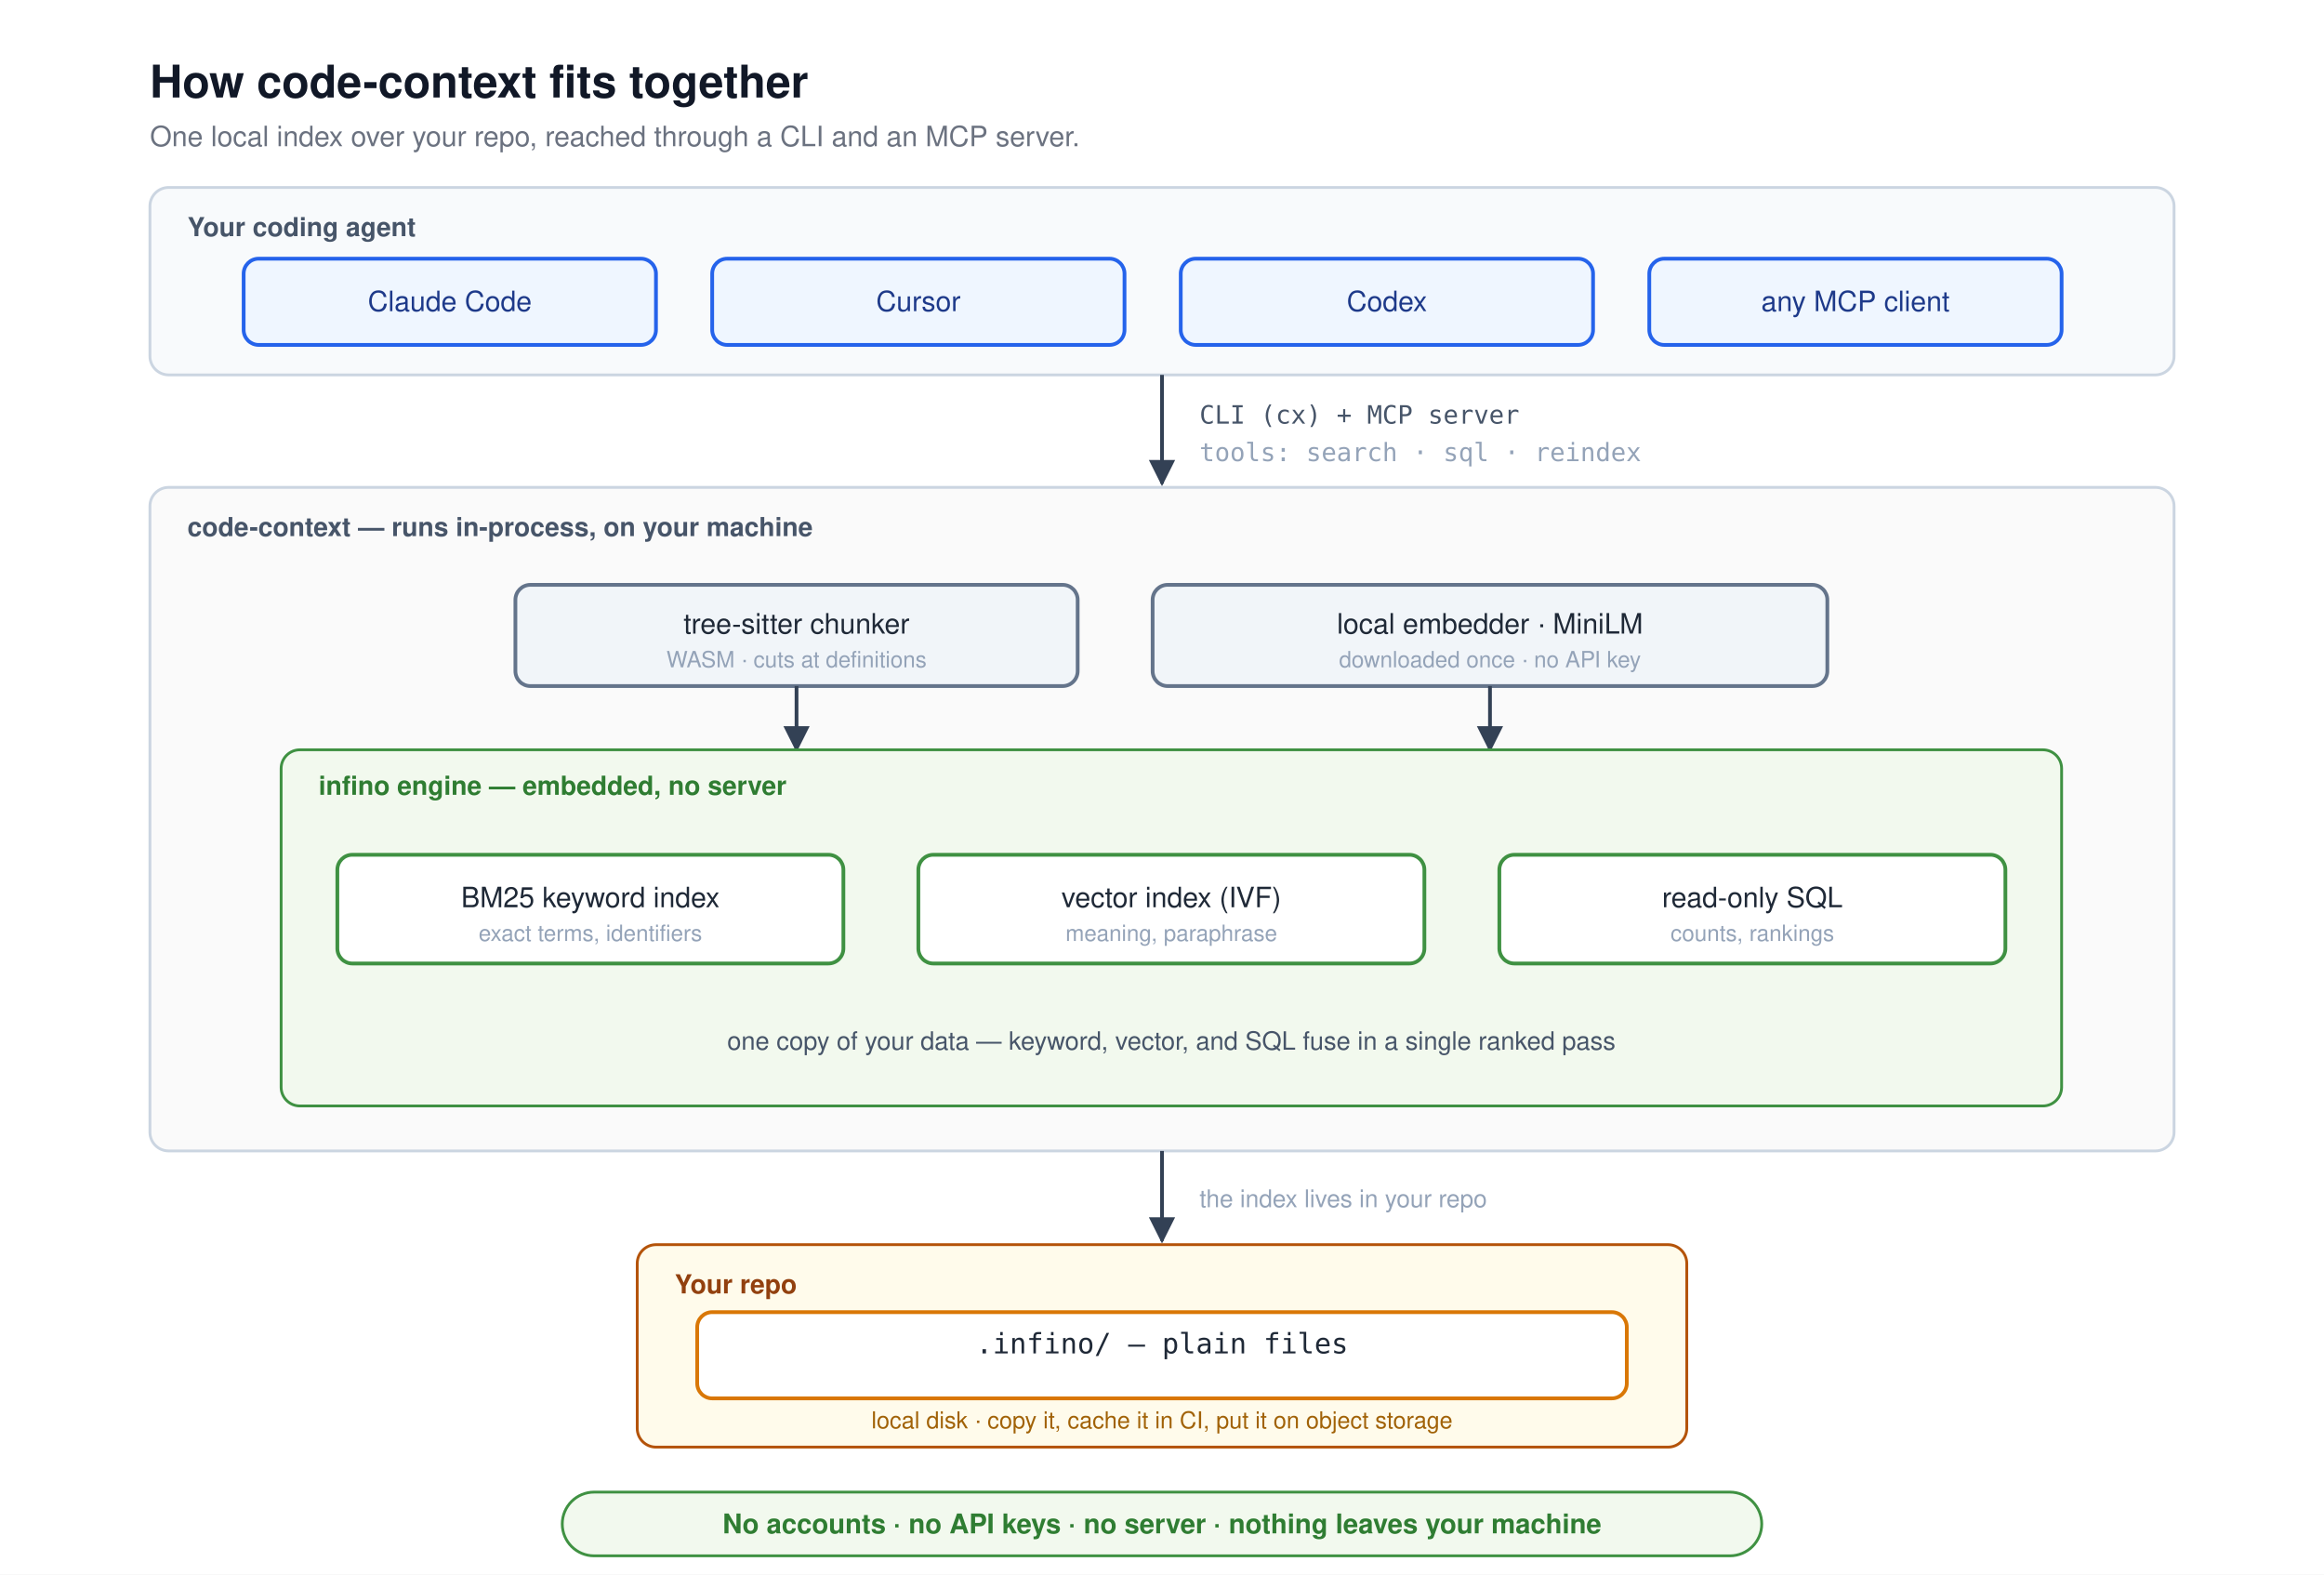
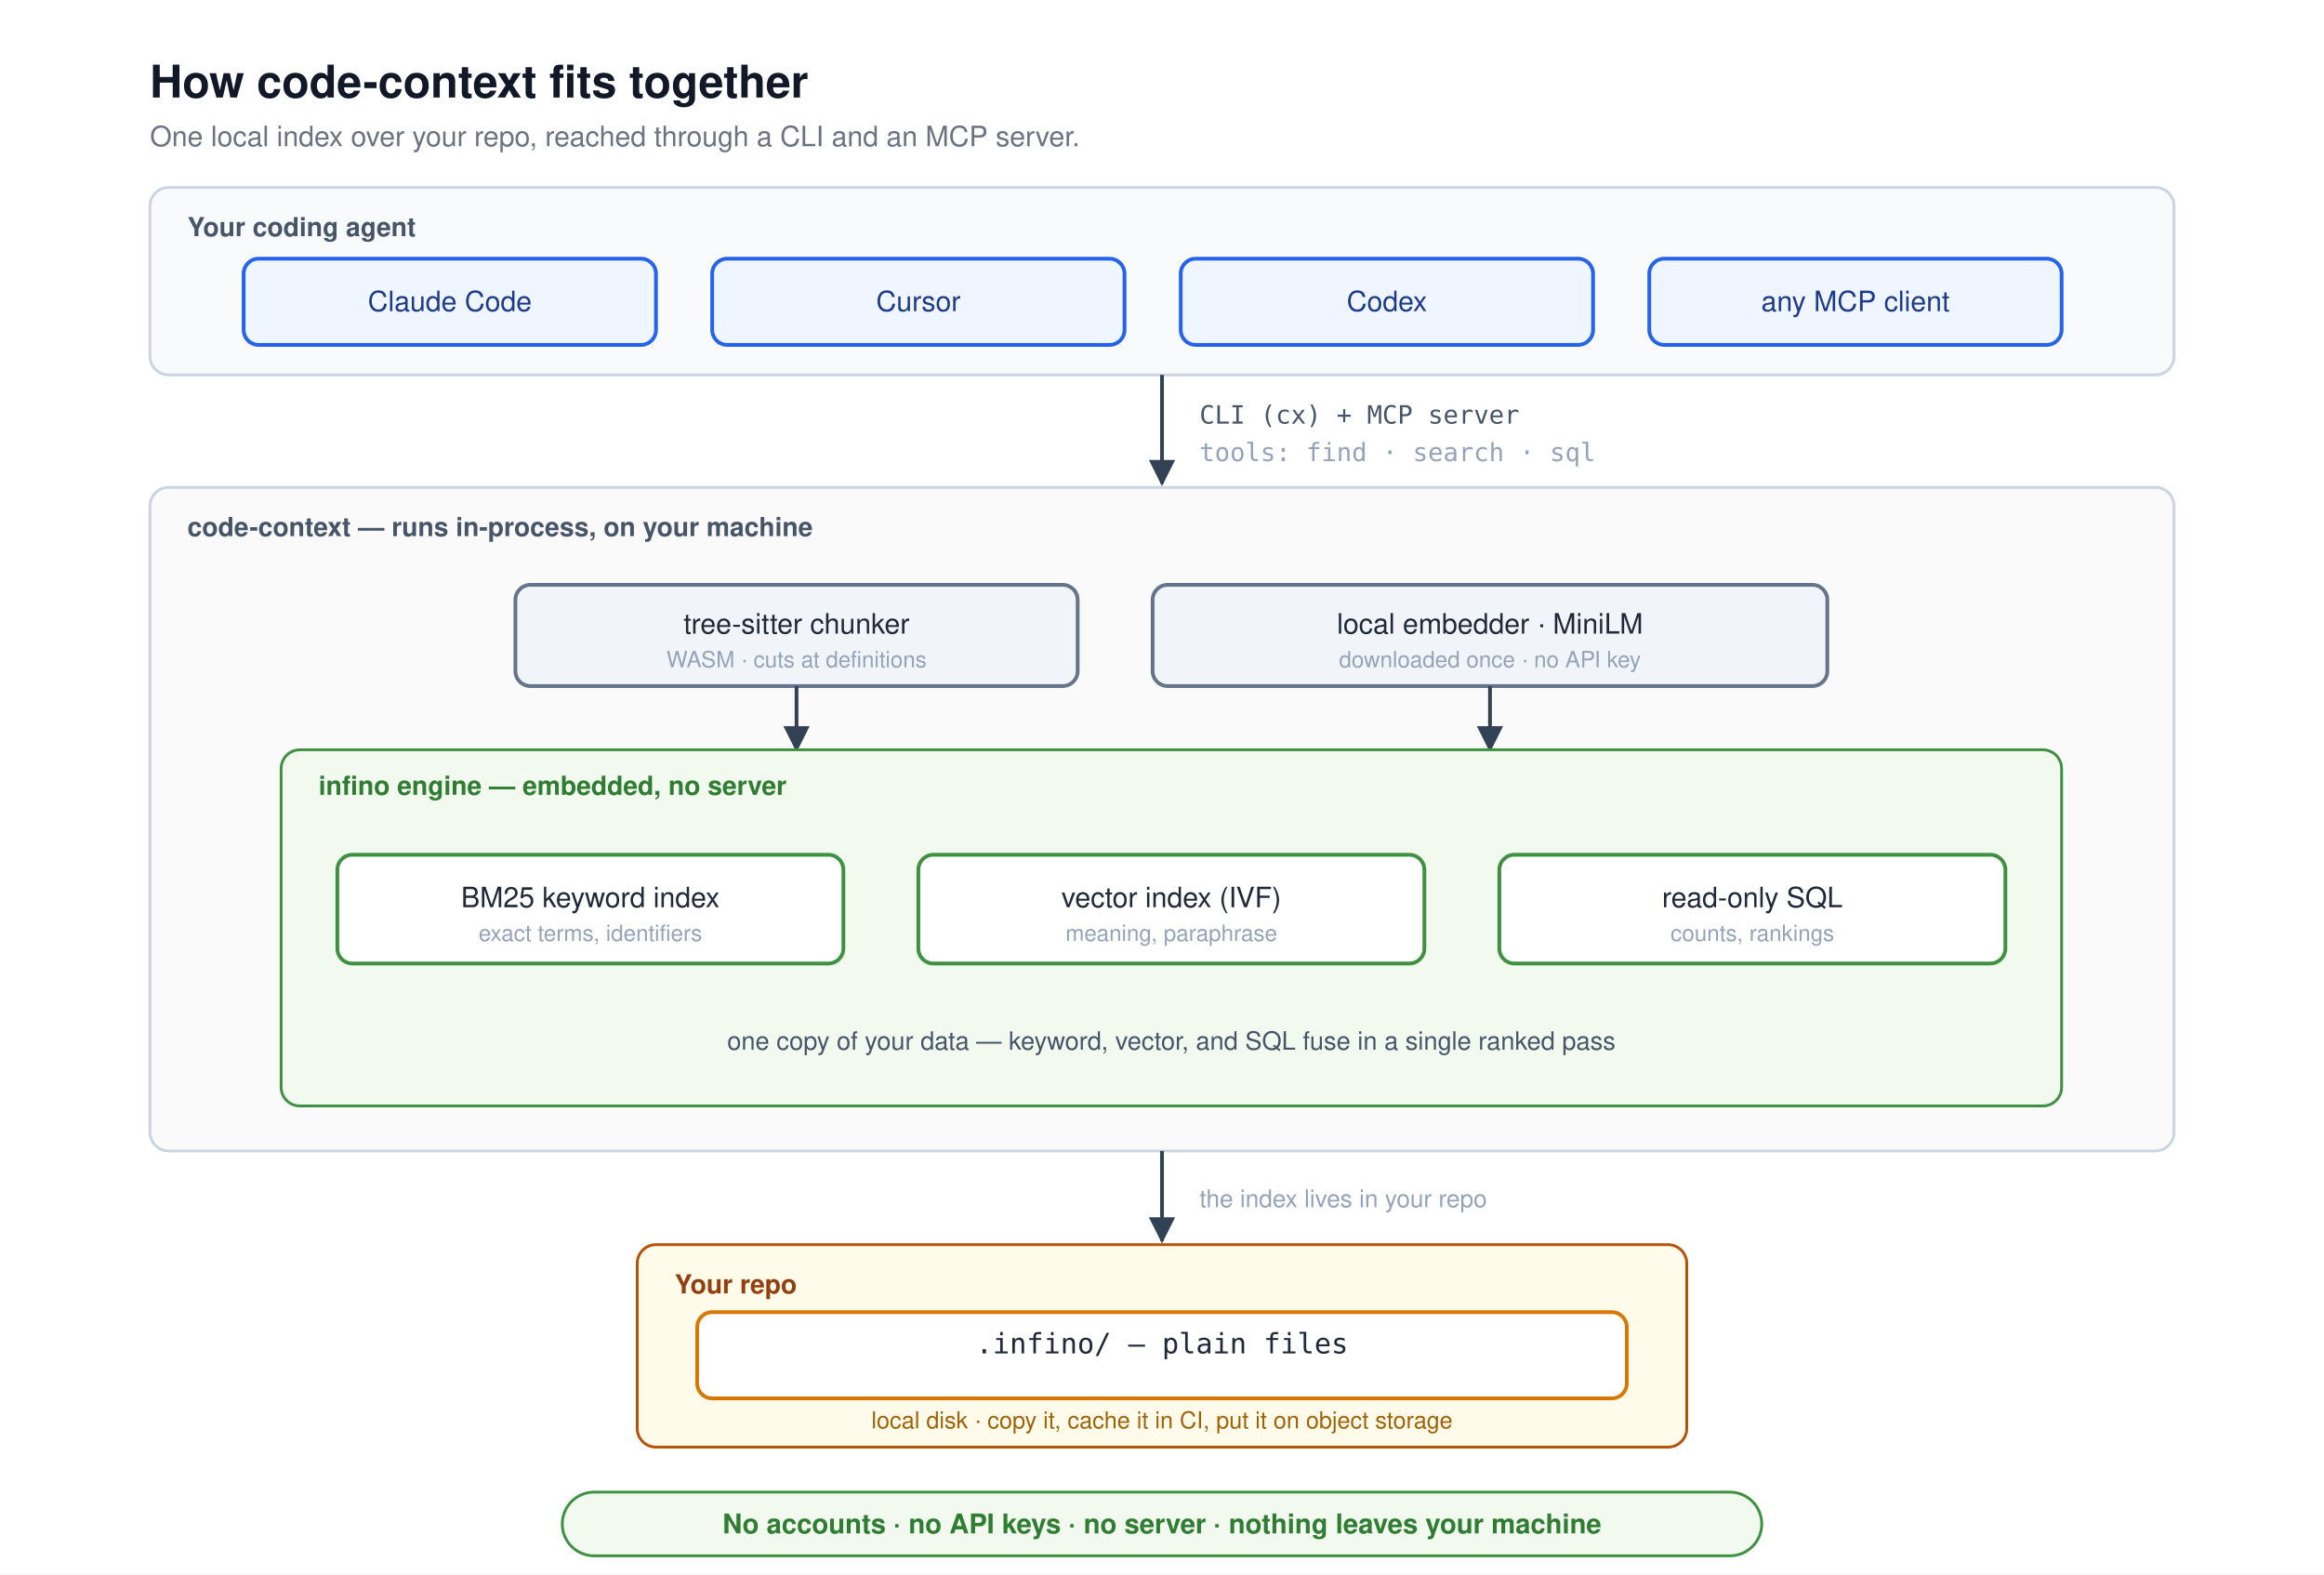
<svg xmlns="http://www.w3.org/2000/svg" width="1240" height="840" viewBox="0 0 1240 840" font-family="Helvetica Neue, Helvetica, Arial, sans-serif">
  <defs>
    <marker id="arrow" viewBox="0 0 10 10" refX="9" refY="5" markerWidth="7" markerHeight="7" orient="auto-start-reverse">
      <path d="M0,0 L10,5 L0,10 z" fill="#334155" />
    </marker>
  </defs>
  <rect x="0" y="0" width="1240" height="840" fill="#ffffff" />
  <text x="80" y="52" font-size="24" font-weight="700" fill="#111827">How code-context fits together</text>
  <text x="80" y="78" font-size="15" fill="#6b7280">One local index over your repo, reached through a CLI and an MCP server.</text>
  <rect x="80" y="100" width="1080" height="100" rx="10" fill="#f8fafc" stroke="#cbd5e1" stroke-width="1.5" />
  <text x="100" y="126" font-size="14" font-weight="600" fill="#475569">Your coding agent</text>
  <g>
    <rect x="130" y="138" width="220" height="46" rx="8" fill="#eff6ff" stroke="#2563eb" stroke-width="2" />
    <text x="240" y="166" font-size="15" text-anchor="middle" fill="#1e3a8a">Claude Code</text>
    <rect x="380" y="138" width="220" height="46" rx="8" fill="#eff6ff" stroke="#2563eb" stroke-width="2" />
    <text x="490" y="166" font-size="15" text-anchor="middle" fill="#1e3a8a">Cursor</text>
    <rect x="630" y="138" width="220" height="46" rx="8" fill="#eff6ff" stroke="#2563eb" stroke-width="2" />
    <text x="740" y="166" font-size="15" text-anchor="middle" fill="#1e3a8a">Codex</text>
    <rect x="880" y="138" width="220" height="46" rx="8" fill="#eff6ff" stroke="#2563eb" stroke-width="2" />
    <text x="990" y="166" font-size="15" text-anchor="middle" fill="#1e3a8a">any MCP client</text>
  </g>
  <line x1="620" y1="200" x2="620" y2="258" stroke="#334155" stroke-width="2" marker-end="url(#arrow)" />
  <text x="640" y="226" font-size="13.5" fill="#475569" font-family="Menlo, monospace">CLI (cx)  +  MCP server</text>
-   <text x="640" y="246" font-size="13.5" fill="#94a3b8" font-family="Menlo, monospace">tools: search · sql · reindex</text>
+   <text x="640" y="246" font-size="13.5" fill="#94a3b8" font-family="Menlo, monospace">tools: find · search · sql</text>
  <rect x="80" y="260" width="1080" height="354" rx="10" fill="#fafafa" stroke="#cbd5e1" stroke-width="1.5" />
  <text x="100" y="286" font-size="14" font-weight="600" fill="#475569">code-context — runs in-process, on your machine</text>
  <rect x="275" y="312" width="300" height="54" rx="8" fill="#f1f5f9" stroke="#64748b" stroke-width="2" />
  <text x="425" y="338" font-size="15" text-anchor="middle" fill="#1f2937">tree-sitter chunker</text>
  <text x="425" y="356" font-size="12" text-anchor="middle" fill="#94a3b8">WASM · cuts at definitions</text>
  <rect x="615" y="312" width="360" height="54" rx="8" fill="#f1f5f9" stroke="#64748b" stroke-width="2" />
  <text x="795" y="338" font-size="15" text-anchor="middle" fill="#1f2937">local embedder · MiniLM</text>
  <text x="795" y="356" font-size="12" text-anchor="middle" fill="#94a3b8">downloaded once · no API key</text>
  <line x1="425" y1="366" x2="425" y2="400" stroke="#334155" stroke-width="2" marker-end="url(#arrow)" />
  <line x1="795" y1="366" x2="795" y2="400" stroke="#334155" stroke-width="2" marker-end="url(#arrow)" />
  <rect x="150" y="400" width="950" height="190" rx="10" fill="#f2f9ee" stroke="#3f9142" stroke-width="1.5" />
  <text x="170" y="424" font-size="14" font-weight="600" fill="#2f7d32">infino engine — embedded, no server</text>
  <rect x="180" y="456" width="270" height="58" rx="8" fill="#ffffff" stroke="#3f9142" stroke-width="2" />
  <text x="315" y="484" font-size="15" text-anchor="middle" fill="#1f2937">BM25 keyword index</text>
  <text x="315" y="502" font-size="12" text-anchor="middle" fill="#94a3b8">exact terms, identifiers</text>
  <rect x="490" y="456" width="270" height="58" rx="8" fill="#ffffff" stroke="#3f9142" stroke-width="2" />
  <text x="625" y="484" font-size="15" text-anchor="middle" fill="#1f2937">vector index (IVF)</text>
  <text x="625" y="502" font-size="12" text-anchor="middle" fill="#94a3b8">meaning, paraphrase</text>
  <rect x="800" y="456" width="270" height="58" rx="8" fill="#ffffff" stroke="#3f9142" stroke-width="2" />
  <text x="935" y="484" font-size="15" text-anchor="middle" fill="#1f2937">read-only SQL</text>
  <text x="935" y="502" font-size="12" text-anchor="middle" fill="#94a3b8">counts, rankings</text>
  <text x="625" y="560" font-size="13.5" text-anchor="middle" fill="#475569">one copy of your data — keyword, vector, and SQL fuse in a single ranked pass</text>
  <path d="M620,614 L620,662" stroke="#334155" stroke-width="2" marker-end="url(#arrow)" />
  <text x="640" y="644" font-size="13" fill="#94a3b8">the index lives in your repo</text>
  <rect x="340" y="664" width="560" height="108" rx="10" fill="#fffbeb" stroke="#b45309" stroke-width="1.5" />
  <text x="360" y="690" font-size="14" font-weight="600" fill="#92400e">Your repo</text>
  <rect x="372" y="700" width="496" height="46" rx="8" fill="#ffffff" stroke="#d97706" stroke-width="2" />
  <text x="620" y="722" font-size="15" text-anchor="middle" fill="#1f2937" font-family="Menlo, monospace">.infino/ — plain files</text>
  <text x="620" y="762" font-size="12.5" text-anchor="middle" fill="#a16207">local disk · copy it, cache it in CI, put it on object storage</text>
  <rect x="300" y="796" width="640" height="34" rx="17" fill="#f2f9ee" stroke="#3f9142" stroke-width="1.5" />
  <text x="620" y="818" font-size="14.5" font-weight="600" text-anchor="middle" fill="#2f7d32">No accounts · no API keys · no server · nothing leaves your machine</text>
</svg>
